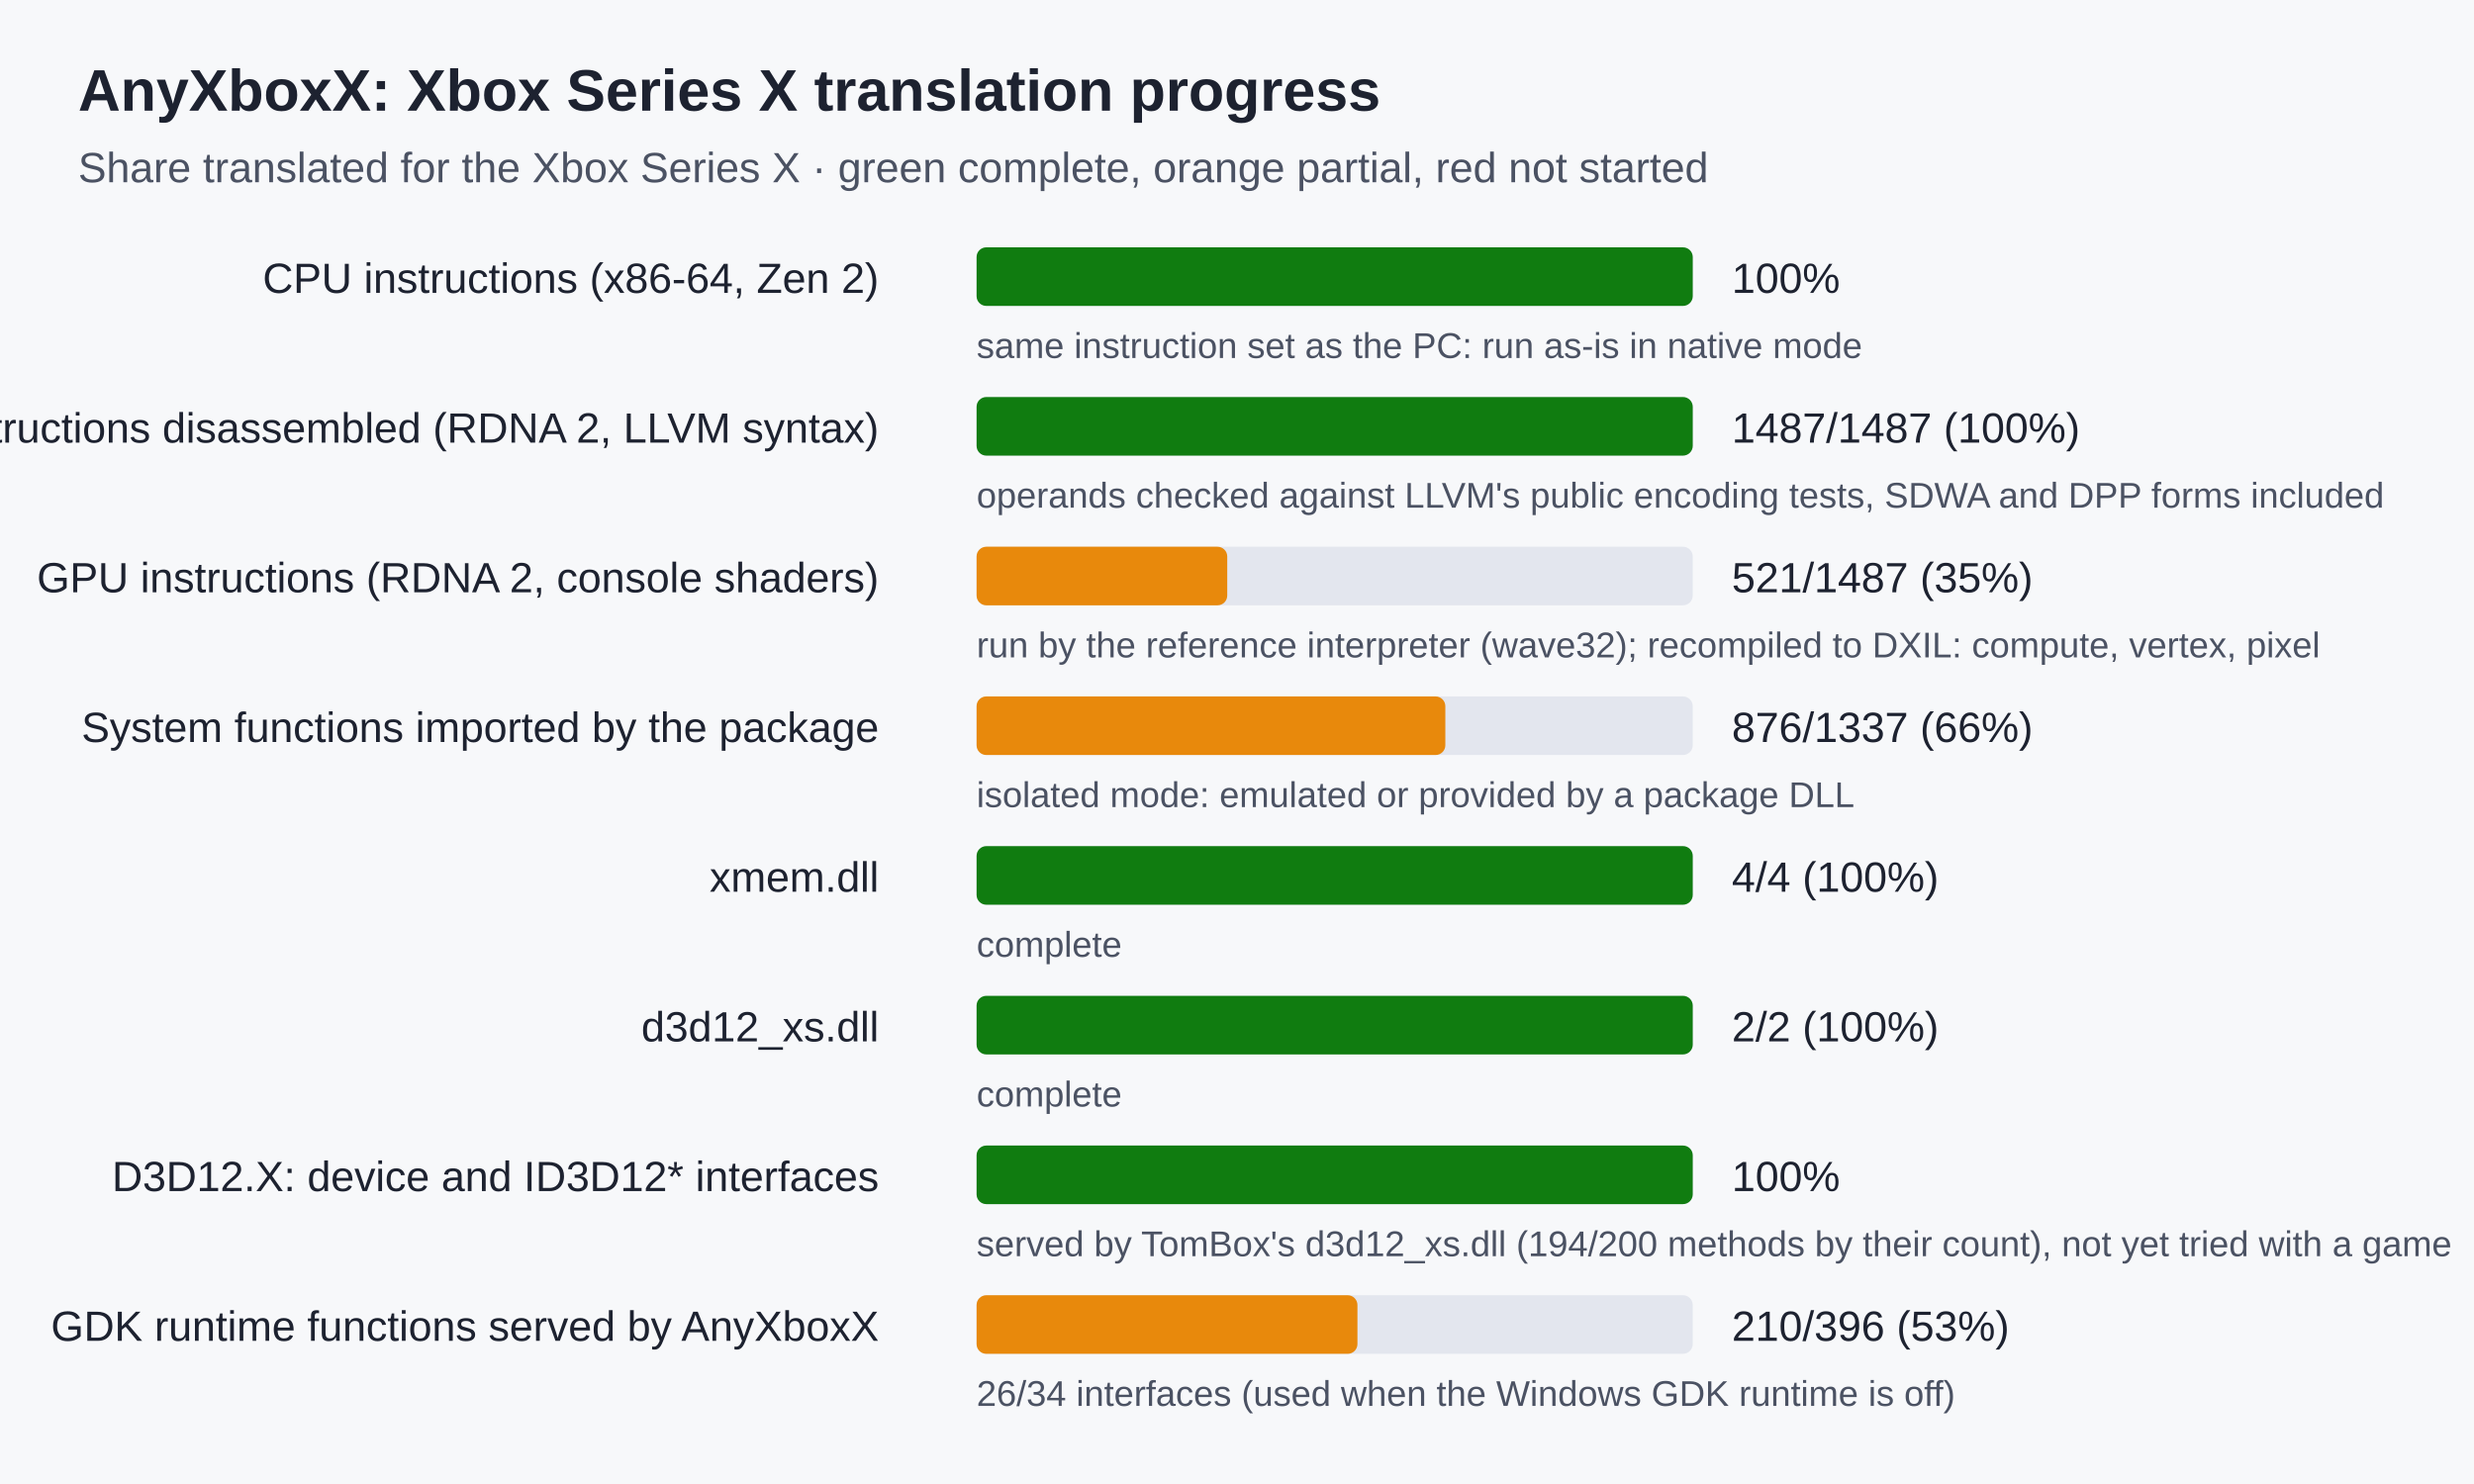
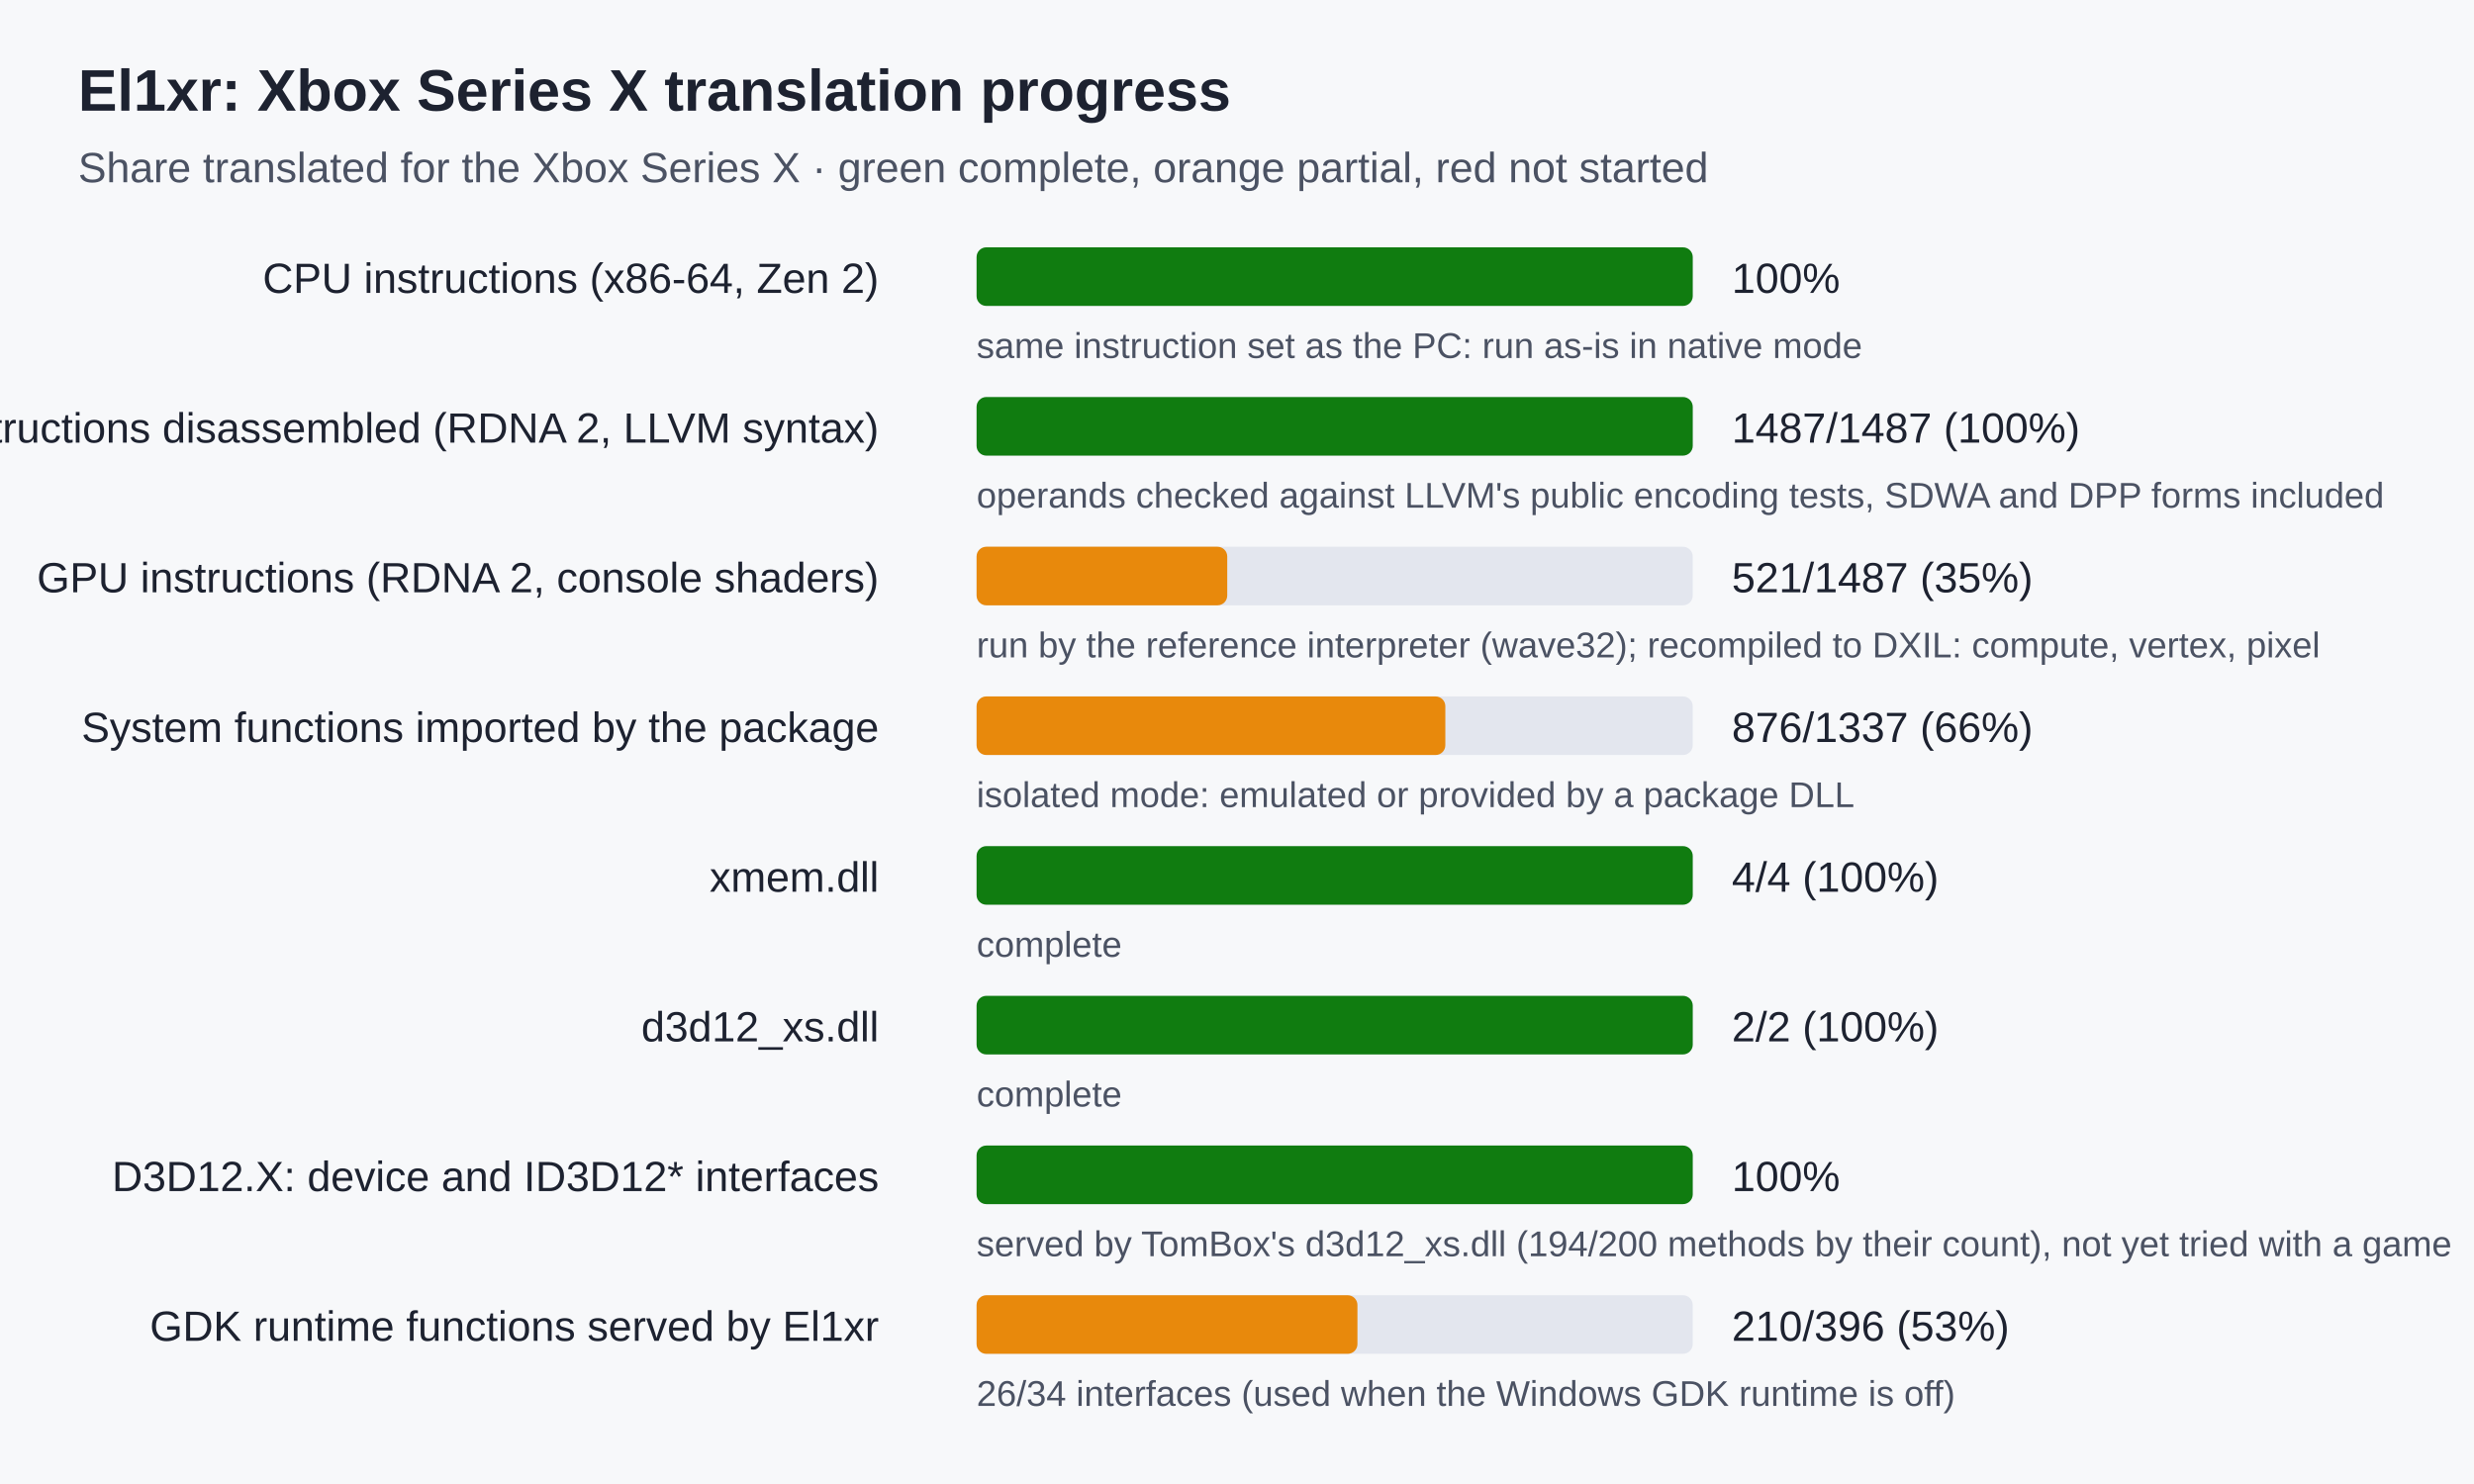
<svg xmlns="http://www.w3.org/2000/svg" width="760" height="456" viewBox="0 0 760 456" font-family="Segoe UI, Arial, sans-serif" font-size="13">
  <rect width="760" height="456" fill="#f7f8fa" />
-   <text x="24" y="34" font-size="18" font-weight="600" fill="#1d2230">AnyXboxX: Xbox Series X translation progress</text>
+   <text x="24" y="34" font-size="18" font-weight="600" fill="#1d2230">El1xr: Xbox Series X translation progress</text>
  <text x="24" y="56" fill="#4b5263">Share translated for the Xbox Series X · green complete, orange partial, red not started</text>
  <text x="270" y="90" text-anchor="end" fill="#1d2230">CPU instructions (x86-64, Zen 2)</text>
  <rect x="300" y="76" width="220" height="18" rx="3" fill="#e3e6ee" />
  <rect x="300" y="76" width="220" height="18" rx="3" fill="#107c10" />
  <text x="532" y="90" fill="#1d2230">100%</text>
  <text x="300" y="110" font-size="11" fill="#4b5263">same instruction set as the PC: run as-is in native mode</text>
  <text x="270" y="136" text-anchor="end" fill="#1d2230">GPU instructions disassembled (RDNA 2, LLVM syntax)</text>
  <rect x="300" y="122" width="220" height="18" rx="3" fill="#e3e6ee" />
  <rect x="300" y="122" width="220" height="18" rx="3" fill="#107c10" />
  <text x="532" y="136" fill="#1d2230">1487/1487 (100%)</text>
  <text x="300" y="156" font-size="11" fill="#4b5263">operands checked against LLVM's public encoding tests, SDWA and DPP forms included</text>
  <text x="270" y="182" text-anchor="end" fill="#1d2230">GPU instructions (RDNA 2, console shaders)</text>
  <rect x="300" y="168" width="220" height="18" rx="3" fill="#e3e6ee" />
  <rect x="300" y="168" width="77" height="18" rx="3" fill="#e8890c" />
  <text x="532" y="182" fill="#1d2230">521/1487 (35%)</text>
  <text x="300" y="202" font-size="11" fill="#4b5263">run by the reference interpreter (wave32); recompiled to DXIL: compute, vertex, pixel</text>
  <text x="270" y="228" text-anchor="end" fill="#1d2230">System functions imported by the package</text>
  <rect x="300" y="214" width="220" height="18" rx="3" fill="#e3e6ee" />
  <rect x="300" y="214" width="144" height="18" rx="3" fill="#e8890c" />
  <text x="532" y="228" fill="#1d2230">876/1337 (66%)</text>
  <text x="300" y="248" font-size="11" fill="#4b5263">isolated mode: emulated or provided by a package DLL</text>
  <text x="270" y="274" text-anchor="end" fill="#1d2230">xmem.dll</text>
  <rect x="300" y="260" width="220" height="18" rx="3" fill="#e3e6ee" />
  <rect x="300" y="260" width="220" height="18" rx="3" fill="#107c10" />
  <text x="532" y="274" fill="#1d2230">4/4 (100%)</text>
  <text x="300" y="294" font-size="11" fill="#4b5263">complete</text>
  <text x="270" y="320" text-anchor="end" fill="#1d2230">d3d12_xs.dll</text>
  <rect x="300" y="306" width="220" height="18" rx="3" fill="#e3e6ee" />
  <rect x="300" y="306" width="220" height="18" rx="3" fill="#107c10" />
  <text x="532" y="320" fill="#1d2230">2/2 (100%)</text>
  <text x="300" y="340" font-size="11" fill="#4b5263">complete</text>
  <text x="270" y="366" text-anchor="end" fill="#1d2230">D3D12.X: device and ID3D12* interfaces</text>
  <rect x="300" y="352" width="220" height="18" rx="3" fill="#e3e6ee" />
  <rect x="300" y="352" width="220" height="18" rx="3" fill="#107c10" />
  <text x="532" y="366" fill="#1d2230">100%</text>
  <text x="300" y="386" font-size="11" fill="#4b5263">served by TomBox's d3d12_xs.dll (194/200 methods by their count), not yet tried with a game</text>
-   <text x="270" y="412" text-anchor="end" fill="#1d2230">GDK runtime functions served by AnyXboxX</text>
+   <text x="270" y="412" text-anchor="end" fill="#1d2230">GDK runtime functions served by El1xr</text>
  <rect x="300" y="398" width="220" height="18" rx="3" fill="#e3e6ee" />
  <rect x="300" y="398" width="117" height="18" rx="3" fill="#e8890c" />
  <text x="532" y="412" fill="#1d2230">210/396 (53%)</text>
  <text x="300" y="432" font-size="11" fill="#4b5263">26/34 interfaces (used when the Windows GDK runtime is off)</text>
</svg>
